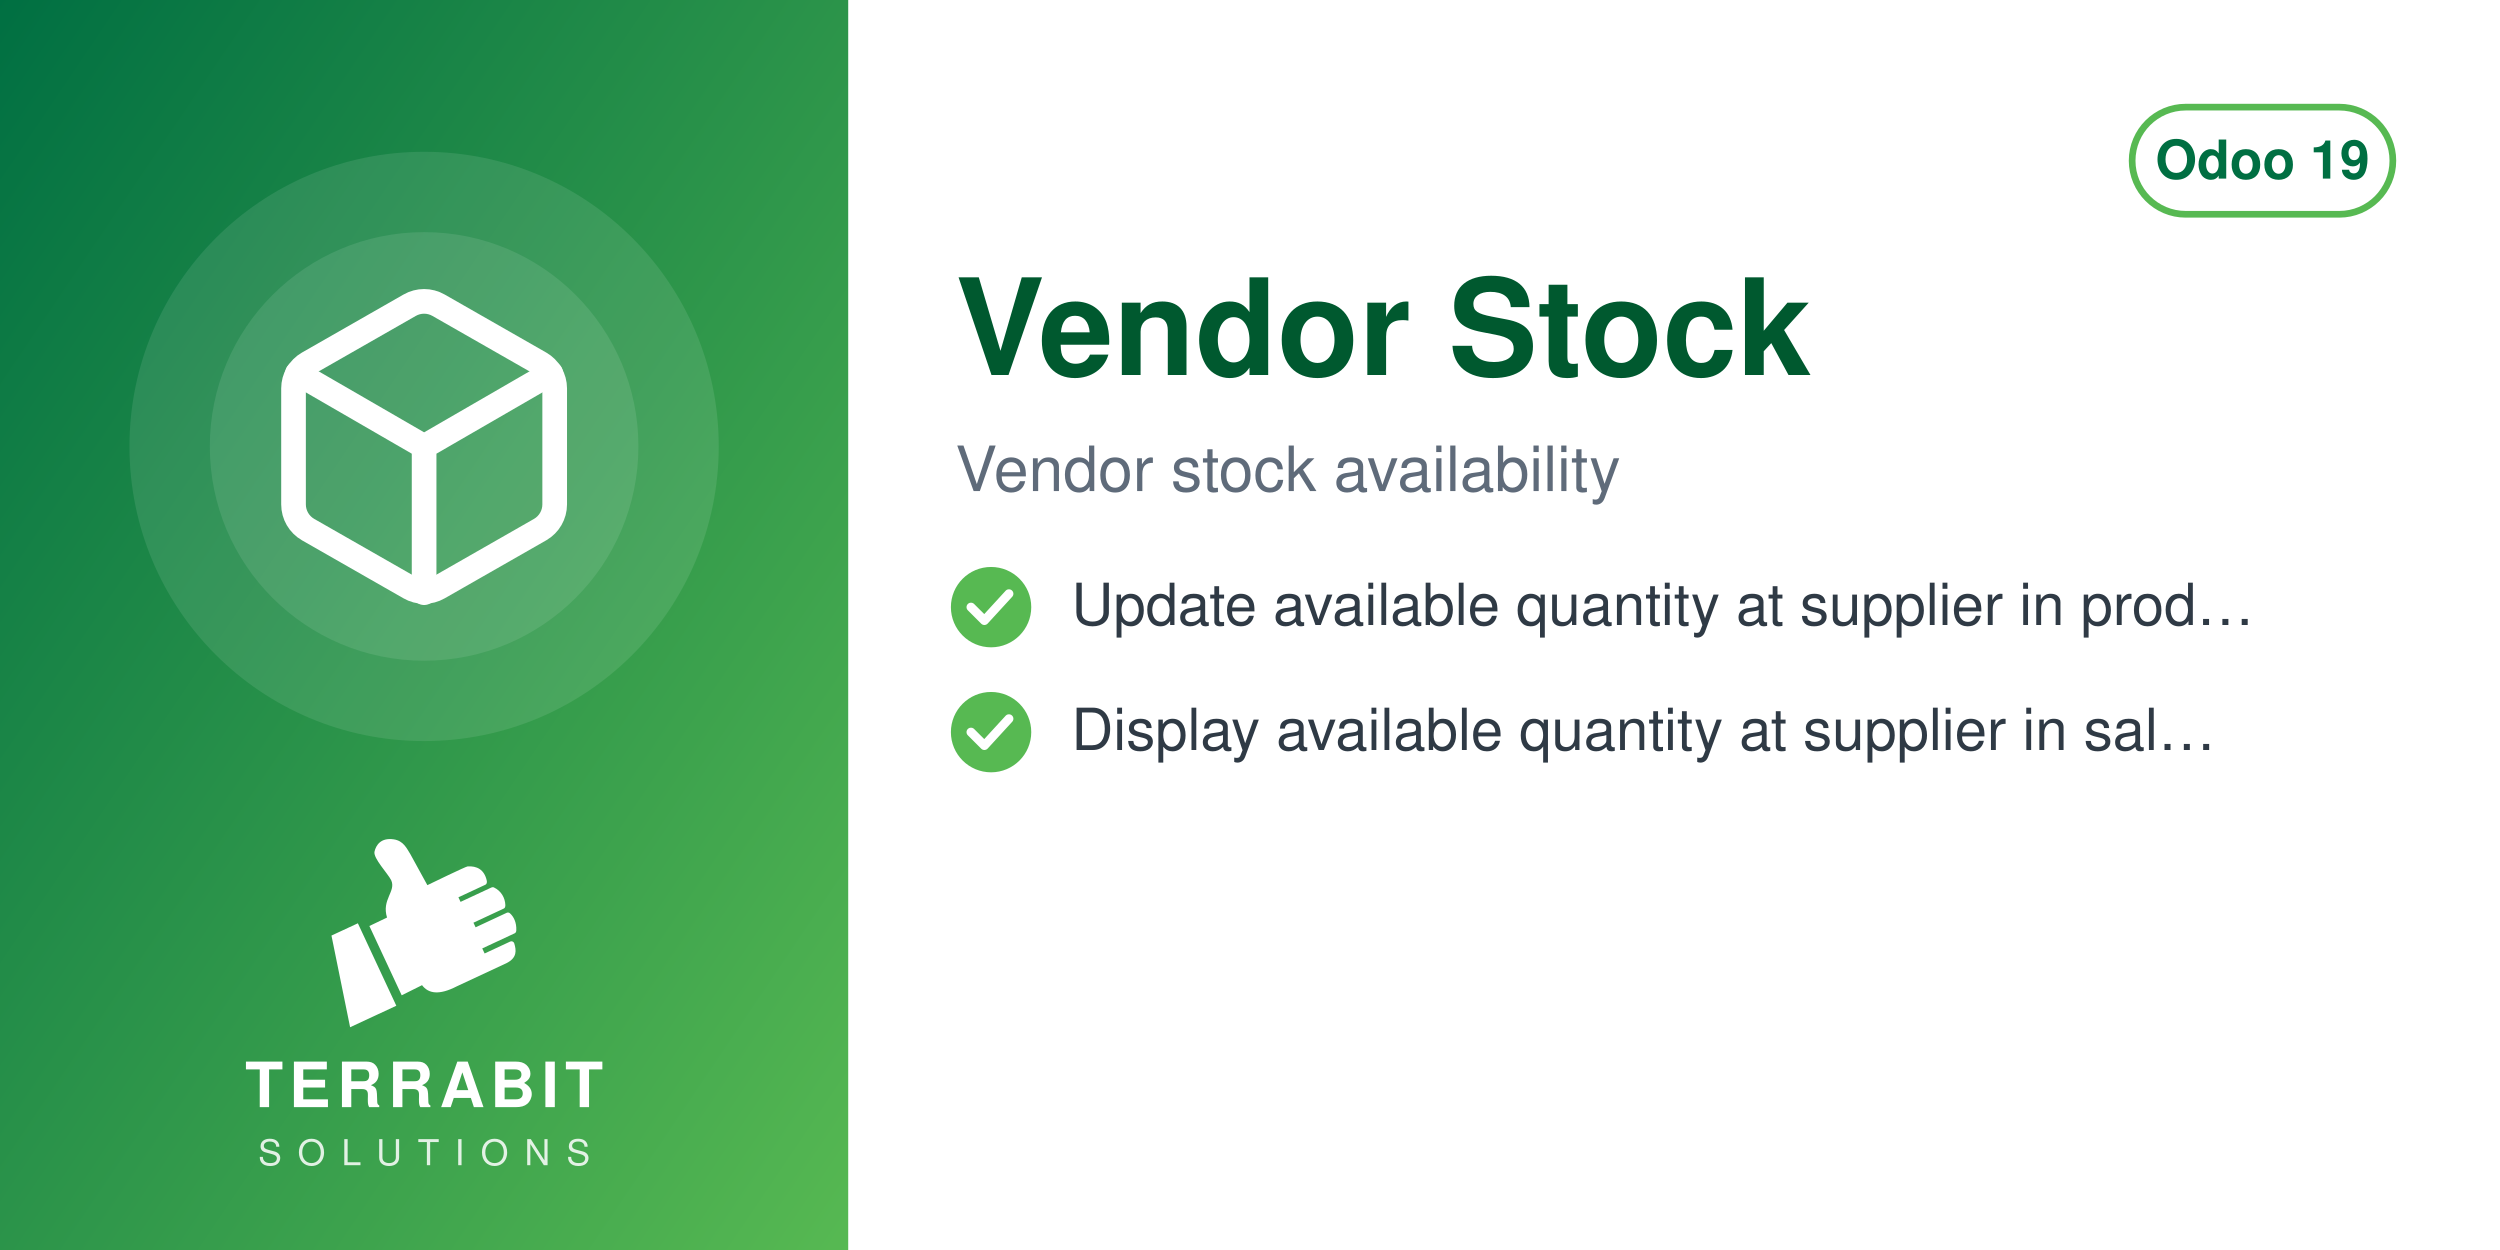
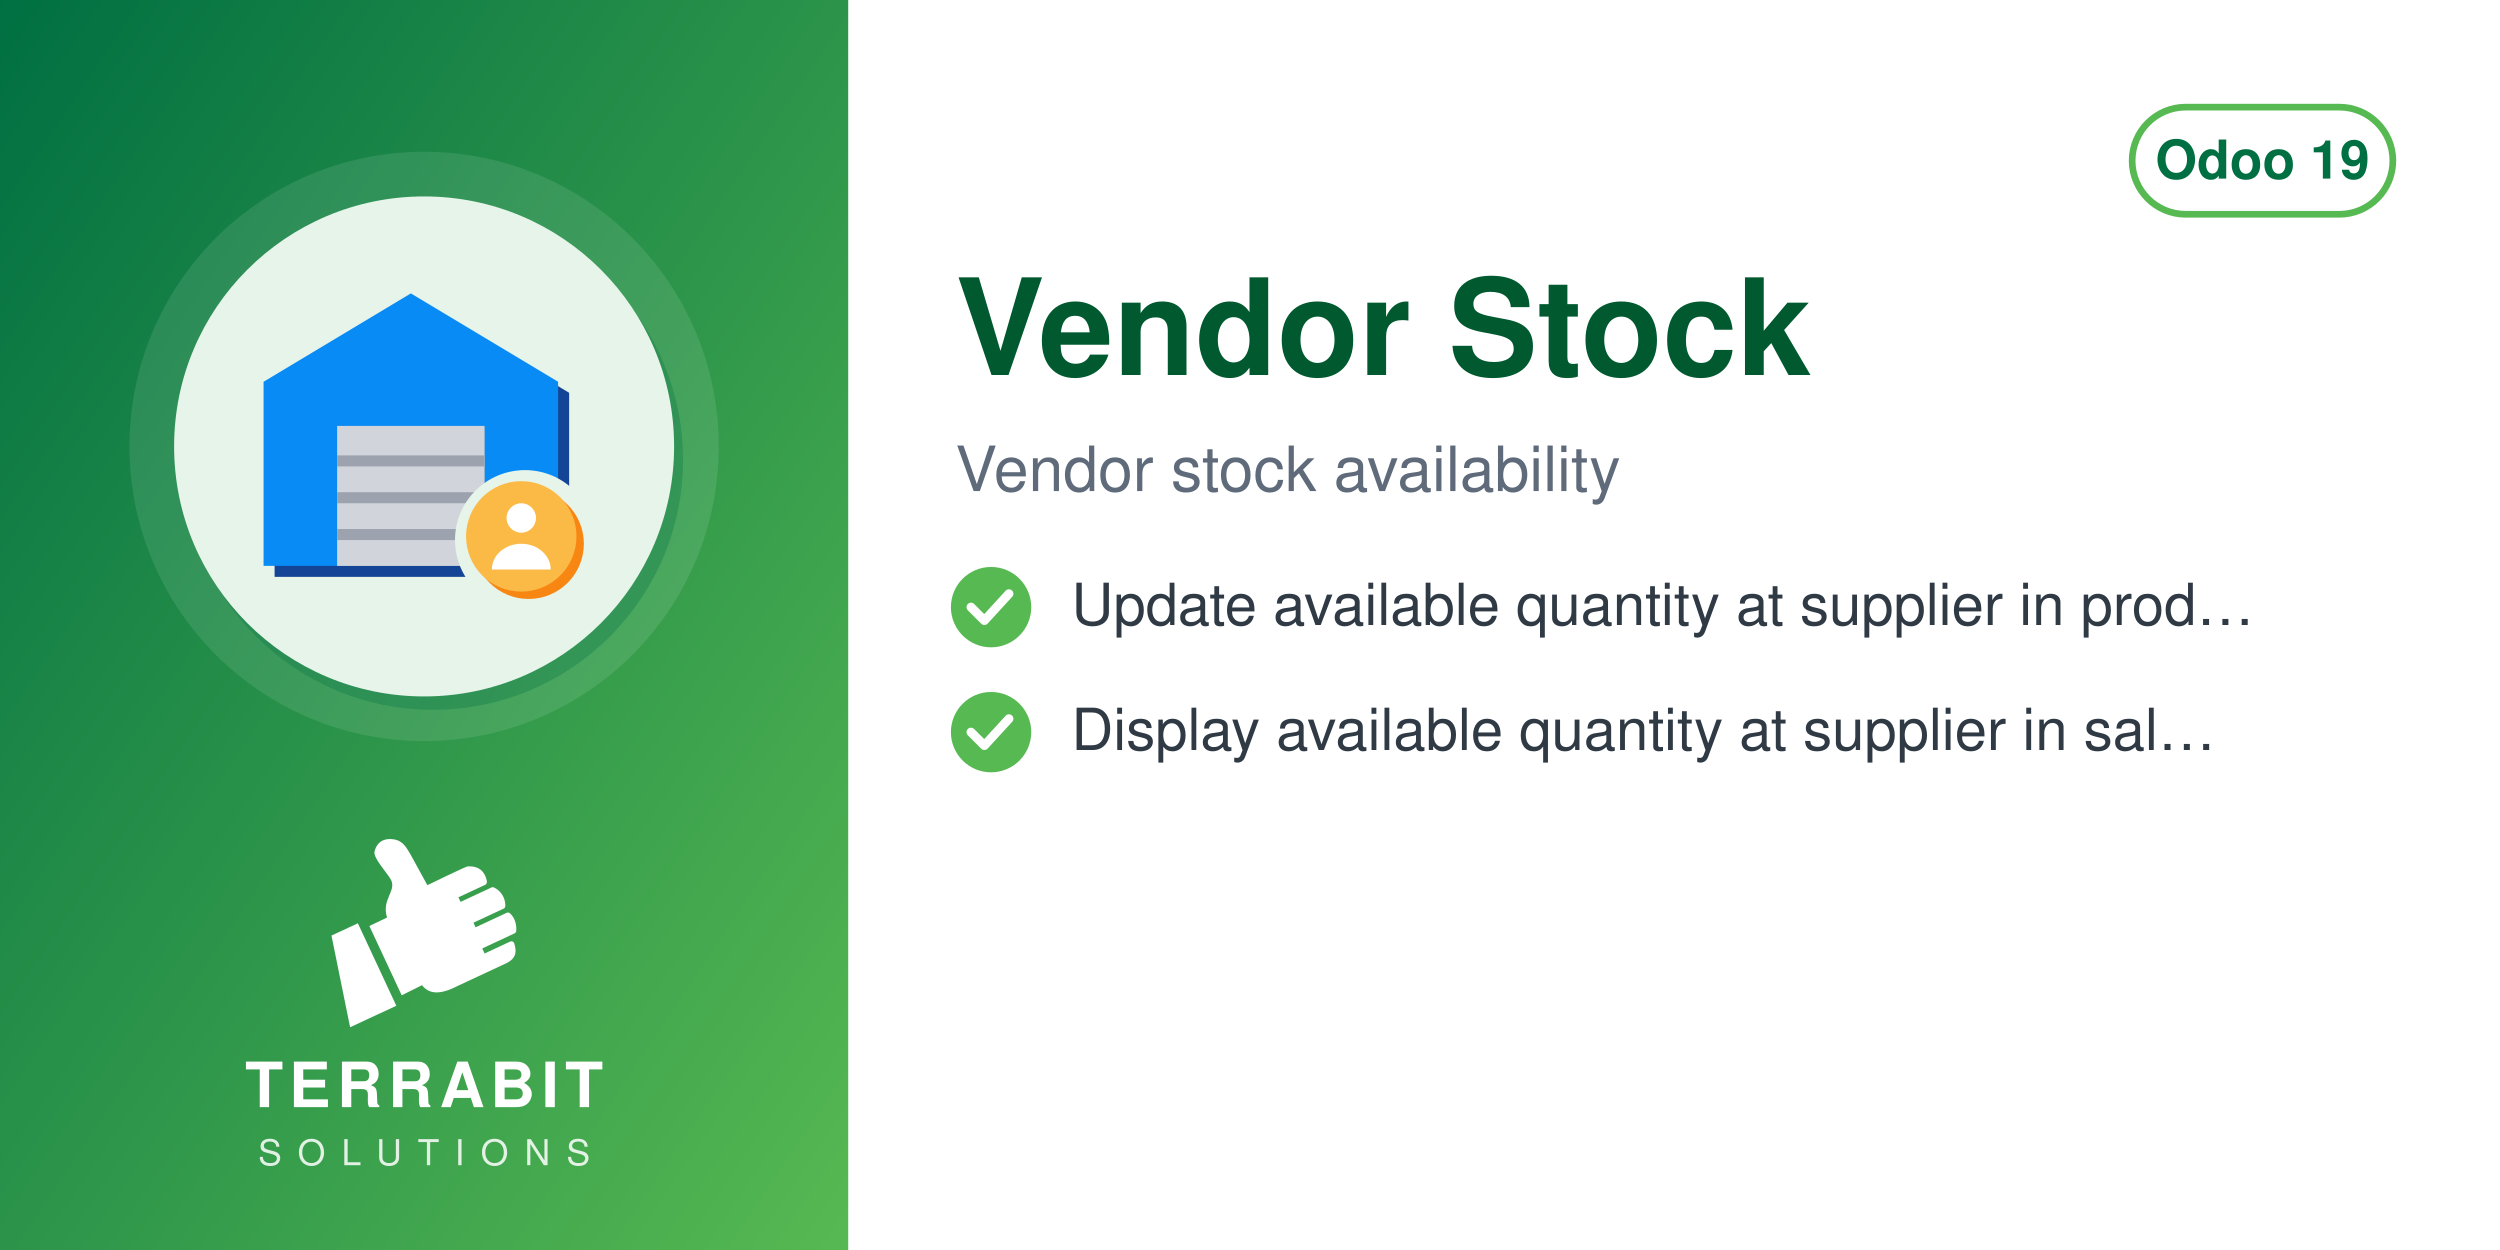
<svg xmlns="http://www.w3.org/2000/svg" width="560" height="280" viewBox="0 0 560 280">
  <defs>
    <linearGradient id="g" x1="0" y1="0" x2="1" y2="1">
      <stop offset="0" stop-color="#006F42" />
      <stop offset="1" stop-color="#57B952" />
    </linearGradient>
  </defs>
  <rect width="560" height="280" fill="#FFFFFF" />
  <rect width="190" height="280" fill="url(#g)" />
  <circle cx="95.0" cy="100" r="66" fill="white" opacity="0.10" />
-   <circle cx="95.0" cy="100" r="48" fill="white" opacity="0.10" />
-   <svg x="56.0" y="61.0" width="78" height="78" viewBox="0 0 24 24">
-     <g fill="none" stroke="white" stroke-width="1.7" stroke-linecap="round" stroke-linejoin="round">
-       <path d="M21 16V8a2 2 0 0 0-1-1.73l-7-4a2 2 0 0 0-2 0l-7 4A2 2 0 0 0 3 8v8a2 2 0 0 0 1 1.73l7 4a2 2 0 0 0 2 0l7-4A2 2 0 0 0 21 16z" />
-       <path d="M3.27 6.96 12 12.01l8.73-5.05M12 22.08V12" />
+   <circle cx="97.0" cy="103" r="56" fill="#006F42" opacity="0.30" />
+   <circle cx="95.0" cy="100" r="56" fill="#E6F4EA" />
+   <svg x="54.0" y="59.0" width="82" height="82" viewBox="0 0 100 100" preserveAspectRatio="xMidYMid meet">
+     <g transform="translate(0.11,-1.86) scale(1.0057)">
+       <defs>
+         <mask id="mi-cut" maskUnits="userSpaceOnUse" x="-20" y="-20" width="140" height="140">
+           <rect x="-20" y="-20" width="140" height="140" fill="#fff" />
+           <circle cx="77" cy="77" r="19" fill="#000" />
+         </mask>
+       </defs>
+       <g mask="url(#mi-cut)">
+         <g transform="translate(3,3)" fill="#144496">
+           <path d="M6,34 L46,10 L86,34 v50 h-80z" />
+         </g>
+         <g fill="#088BF5">
+           <path d="M6,34 L46,10 L86,34 v50 h-80z" />
+         </g>
+         <g transform="translate(0,0)" fill="#9CA3AF">
+           <rect x="26" y="46" width="40" height="38" />
+         </g>
+         <g fill="#D1D5DB">
+           <rect x="26" y="46" width="40" height="38" />
+         </g>
+         <g fill="#9CA3AF">
+           <rect x="26" y="54" width="40" height="3" />
+           <rect x="26" y="64" width="40" height="3" />
+           <rect x="26" y="74" width="40" height="3" />
+         </g>
+       </g>
+       <circle cx="78" cy="78" r="15" fill="#F78613" />
+       <circle cx="76" cy="76" r="15" fill="#FBB945" />
+       <circle cx="76" cy="71" r="4" fill="#FFFFFF" />
+       <path d="M68,85 a8,7 0 0 1 16,0z" fill="#FFFFFF" />
    </g>
  </svg>
  <svg x="72.0" y="186" width="46" height="46" viewBox="4045 2535 3400 3400" preserveAspectRatio="xMidYMid meet">
    <path fill="#FFFFFF" d="M4648.32 4073.59l636.59 1365.17 -765.09 355.96 -308.63 -1517.87 437.13 -203.26zm725.61 1192.32l336.75 -167.88c105.65,140.85 282.69,170.72 576.82,18.8l819.92 -382.33c181.4,-90.13 164.26,-214.57 130.07,-328.43 -4.28,-14.25 -13.68,-24.81 -27.34,-30.7 -13.67,-5.89 -27.61,-5.11 -41.09,1.18l-422.32 196.93 -39.04 -83.72 538.07 -250.91c16.64,-7.76 24.7,-27.69 25.58,-46.04 6.48,-134.33 -44.36,-230.89 -105.84,-285.23 -15.2,-13.44 -35.71,-15.59 -54.12,-7l-513.92 239.64 -35.6 -76.34 506.31 -236.1c17.69,-8.25 22.52,-36.93 21.83,-56.45 -4.1,-117.31 -67.62,-232.74 -187.72,-290.66 -13.94,-6.72 -28.64,-6.36 -42.69,0.19l-511.21 238.38 -35.37 -75.86 448.98 -209.36c20.44,-9.53 25.81,-42.28 21.02,-64.32 -41.02,-189.07 -167.92,-247.8 -318.14,-237.87 -29.39,1.94 -589.86,273.16 -665.95,310.54l-281.84 -513.57c-59.06,-93.13 -112.7,-221.7 -276.47,-245.13 -211.24,-30.22 -291.56,94.38 -316.89,203.13 -25.32,108.75 223.84,365.99 276.05,473.69 85.52,184.27 -161.86,318.11 -68.41,617.99l-292.54 139.94 535.09 1147.51z" />
  </svg>
  <text x="95.0" y="248" text-anchor="middle" font-family="Helvetica,Arial,sans-serif" font-size="14" font-weight="800" letter-spacing="1.4" fill="white">TERRABIT</text>
  <text x="95.0" y="261" text-anchor="middle" font-family="Helvetica,Arial,sans-serif" font-size="8" font-weight="500" letter-spacing="3.6" fill="white" opacity="0.85">SOLUTIONS</text>
  <g>
    <rect x="477.6" y="24" width="58.4" height="24" rx="12" fill="none" stroke="#57B952" stroke-width="1.5" />
    <text x="506.8" y="40" text-anchor="middle" font-family="Helvetica,Arial,sans-serif" font-size="12" font-weight="700" fill="#006F42">Odoo 19</text>
  </g>
  <text x="214" y="84" font-family="Helvetica,Arial,sans-serif" font-size="30" font-weight="700" fill="#00592F">Vendor Stock</text>
  <text x="214" y="110" font-family="Helvetica,Arial,sans-serif" font-size="14" fill="#5F6B7A">Vendor stock availability</text>
  <circle cx="222" cy="136" r="9" fill="#57B952" />
  <path d="M217.5 136 l3 3 l5.5 -6" fill="none" stroke="white" stroke-width="2" stroke-linecap="round" stroke-linejoin="round" />
  <text x="240" y="140" font-family="Helvetica,Arial,sans-serif" font-size="13" fill="#2F3A45">Update available quantity at supplier in prod…</text>
  <circle cx="222" cy="164" r="9" fill="#57B952" />
  <path d="M217.5 164 l3 3 l5.5 -6" fill="none" stroke="white" stroke-width="2" stroke-linecap="round" stroke-linejoin="round" />
  <text x="240" y="168" font-family="Helvetica,Arial,sans-serif" font-size="13" fill="#2F3A45">Display available quantity at supplier in sal…</text>
</svg>
